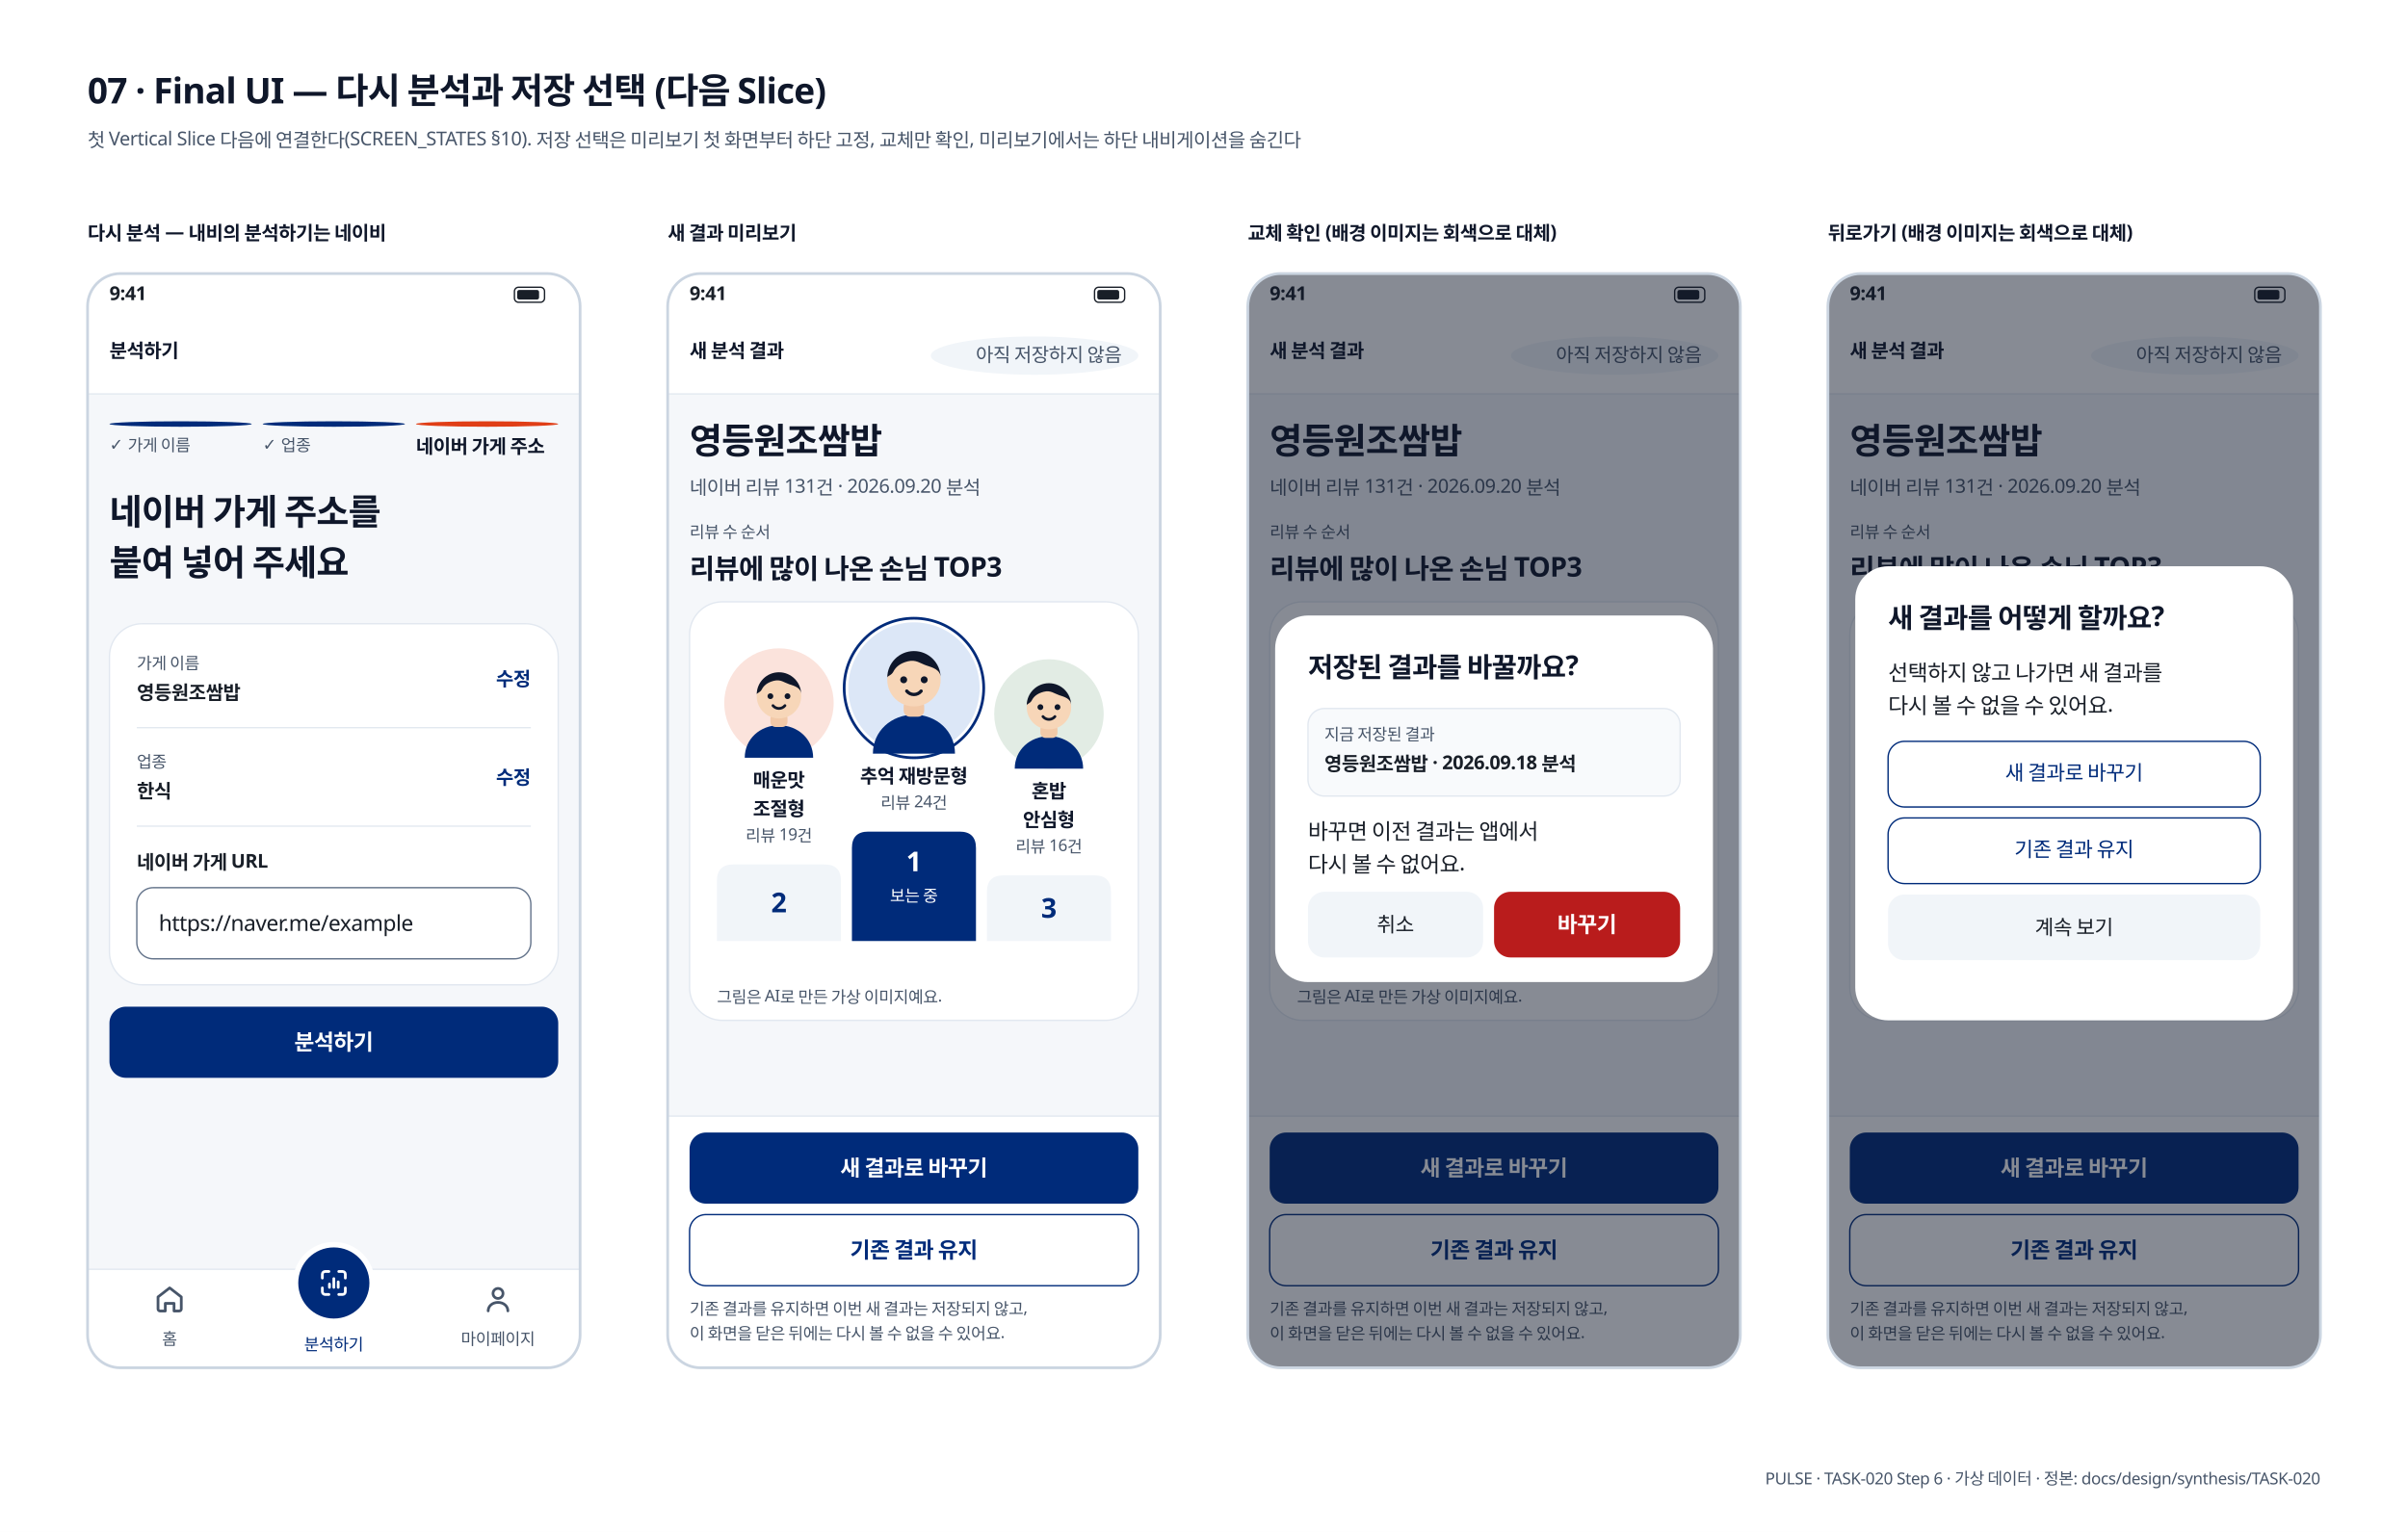
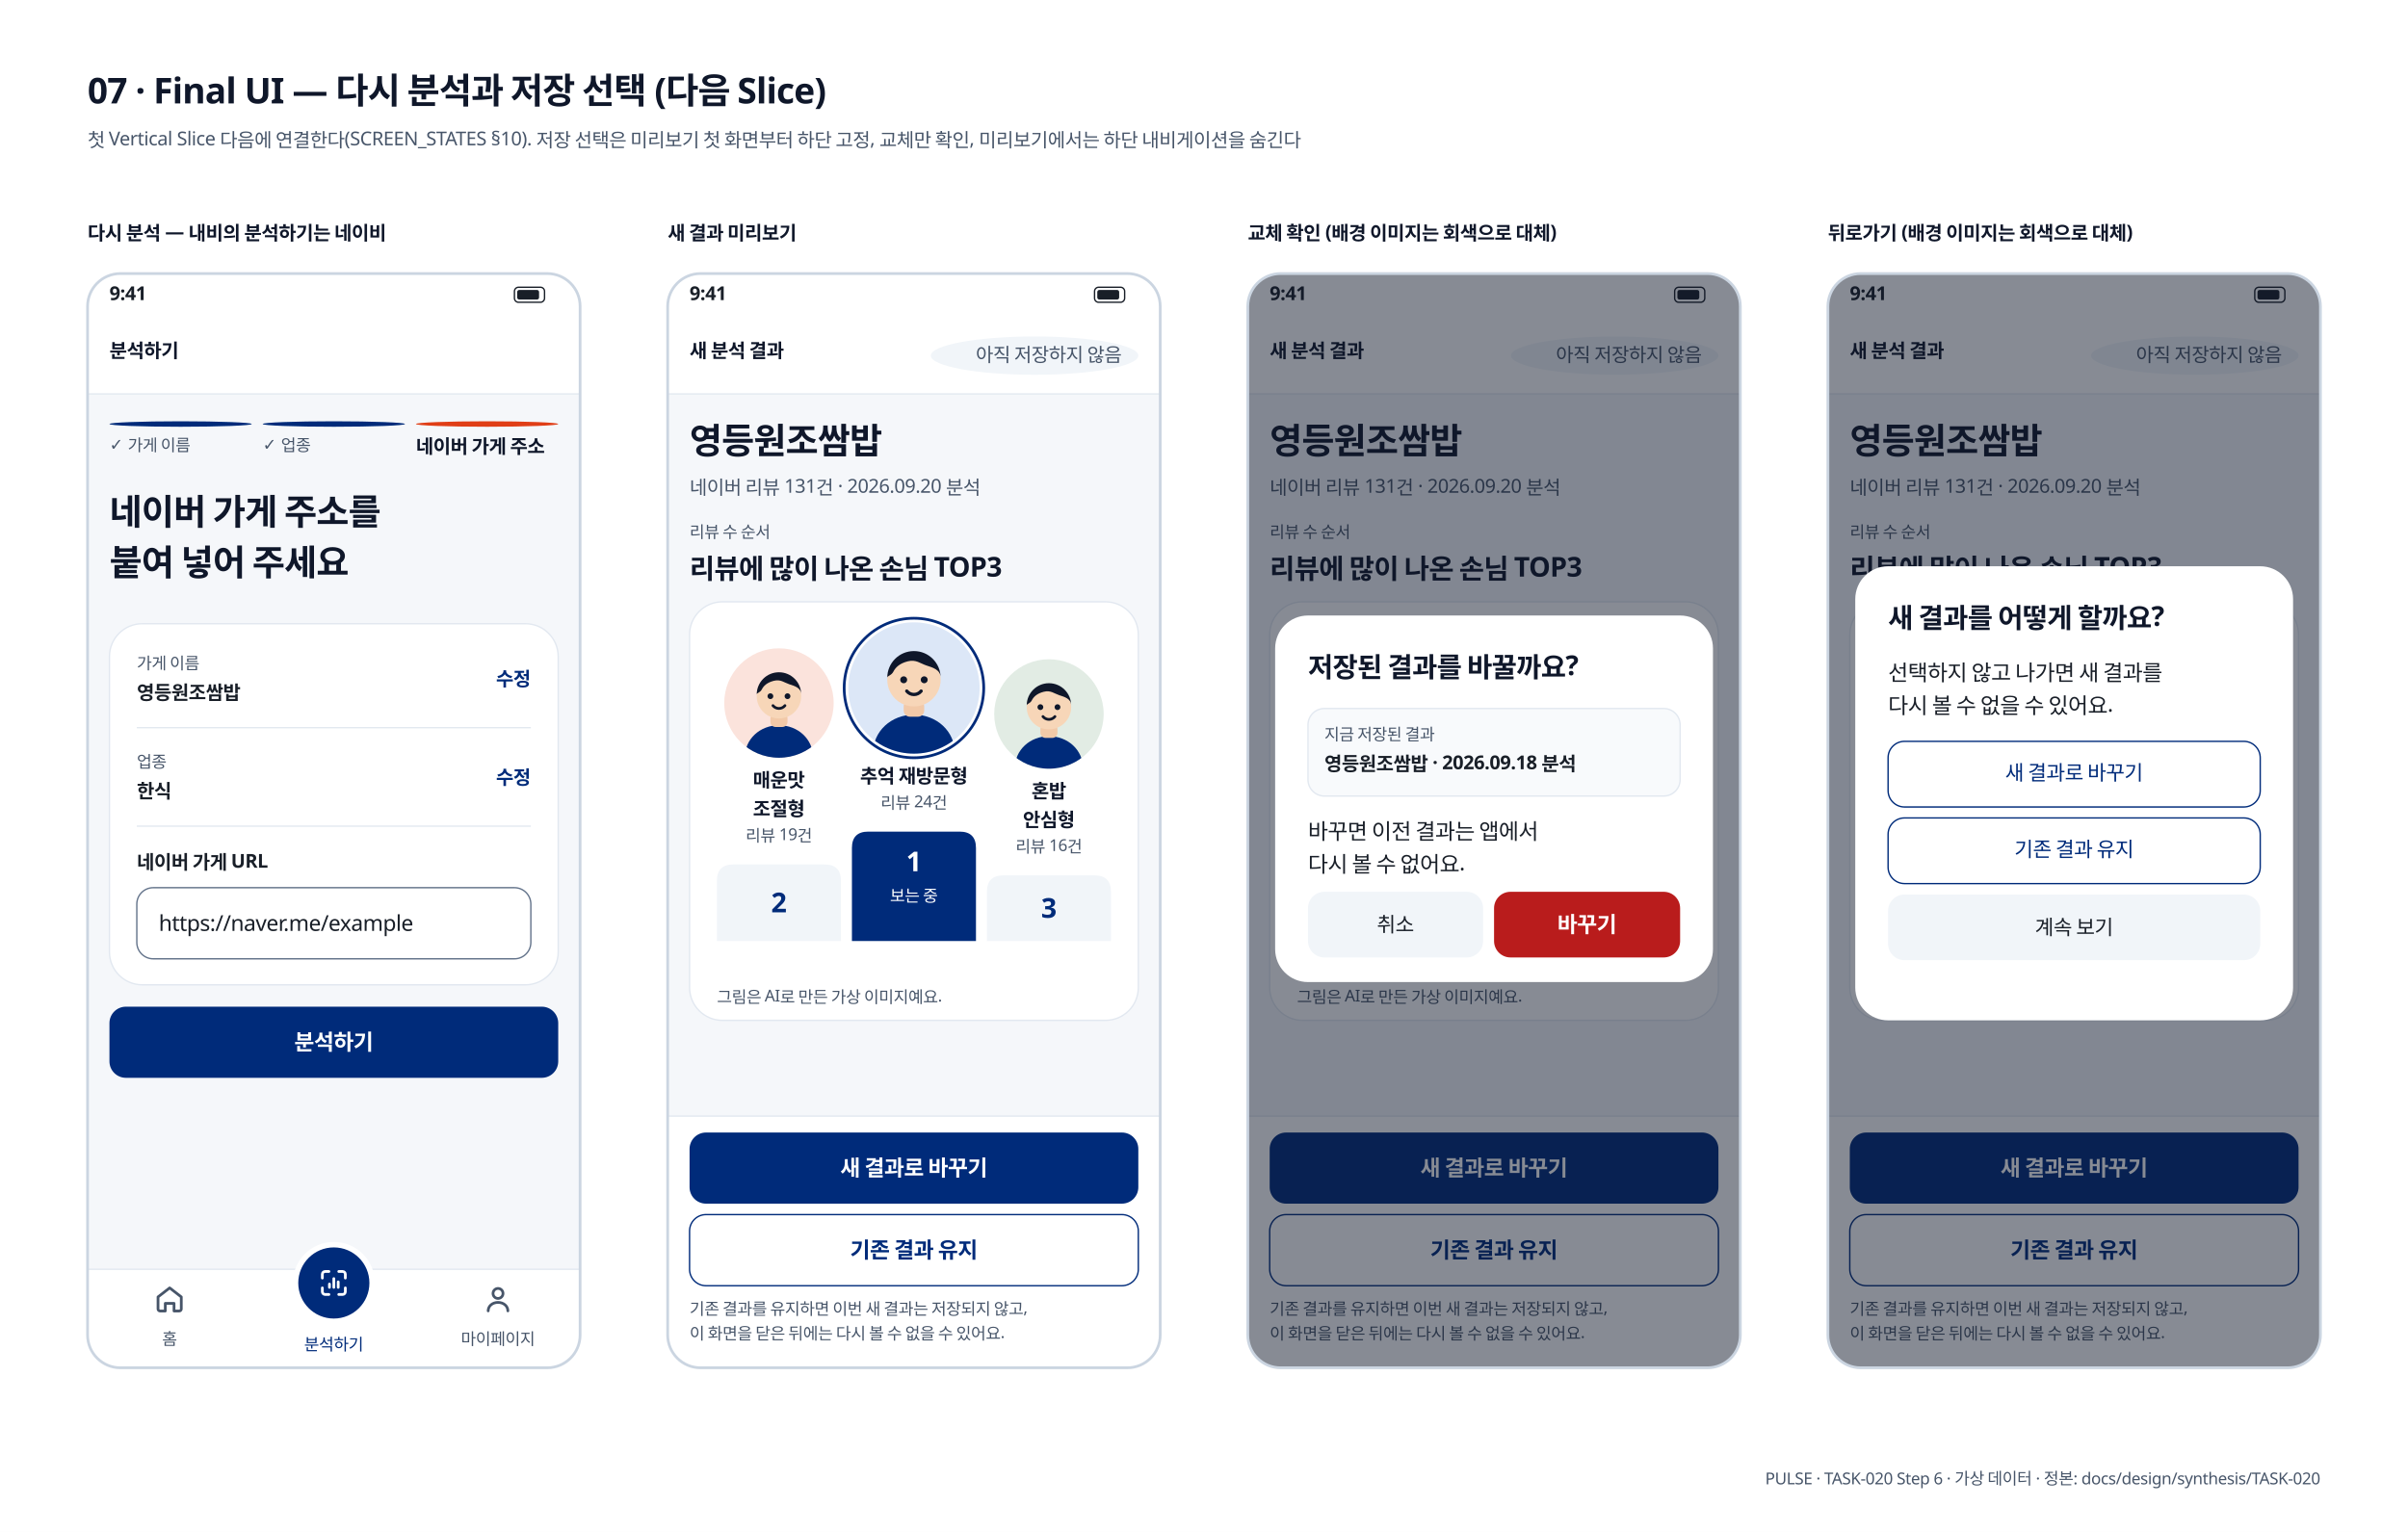
<svg xmlns="http://www.w3.org/2000/svg" width="1760" height="1120" viewBox="0 0 1760 1120">
  <rect x="0" y="0" width="1760" height="1120" rx="0" fill="#FFFFFF" />
  <text x="64" y="75.6" font-family="Pretendard" font-size="26" font-weight="600" letter-spacing="-0.52" fill="#0F172A" text-anchor="start">07 · Final UI — 다시 분석과 저장 선택 (다음 Slice)</text>
  <text x="64" y="107.4" font-family="Pretendard" font-size="14" font-weight="400" letter-spacing="-0.28" fill="#475569" text-anchor="start">첫 Vertical Slice 다음에 연결한다(SCREEN_STATES §10). 저장 선택은 미리보기 첫 화면부터 하단 고정, 교체만 확인, 미리보기에서는 하단 내비게이션을 숨긴다</text>
  <g transform="translate(64 200)">
    <g id="Screen/Reanalysis-Input">
      <text x="0" y="-24.6" font-family="Pretendard" font-size="14" font-weight="700" letter-spacing="-0.28" fill="#0F172A" text-anchor="start">다시 분석 — 내비의 분석하기는 네이비</text>
      <clipPath id="clip-Reanalysis-Input">
        <rect x="0" y="0" width="360" height="800" rx="24" fill="none" />
      </clipPath>
      <g clip-path="url(#clip-Reanalysis-Input)">
        <rect x="0" y="0" width="360" height="800" rx="0" fill="#F5F7FA" />
        <rect x="0" y="0" width="360" height="32" rx="0" fill="#F5F7FA" />
        <g id="Header">
          <rect x="0" y="0" width="360" height="88" rx="0" fill="#FFFFFF" />
          <line x1="0" y1="88" x2="360" y2="88" stroke="#E2E8F0" stroke-width="1" />
          <text x="16" y="61.4" font-family="Pretendard" font-size="14" font-weight="600" letter-spacing="-0.28" fill="#0F172A" text-anchor="start">분석하기</text>
        </g>
        <g id="StepIndicator">
          <rect x="16" y="108" width="104" height="4" rx="9999" fill="#002B7A" />
          <text x="16" y="129.2" font-family="Pretendard" font-size="12" font-weight="400" letter-spacing="-0.24" fill="#475569" text-anchor="start">✓ 가게 이름</text>
          <rect x="128" y="108" width="104" height="4" rx="9999" fill="#002B7A" />
          <text x="128" y="129.2" font-family="Pretendard" font-size="12" font-weight="400" letter-spacing="-0.24" fill="#475569" text-anchor="start">✓ 업종</text>
          <rect x="240" y="108" width="104" height="4" rx="9999" fill="#E03E16" />
          <text x="240" y="131.4" font-family="Pretendard" font-size="14" font-weight="600" letter-spacing="-0.28" fill="#0F172A" text-anchor="start">네이버 가게 주소</text>
        </g>
        <g id="PageTitle">
          <text x="16" y="183.6" font-family="Pretendard" font-size="26" font-weight="600" letter-spacing="-0.52" fill="#0F172A" text-anchor="start">네이버 가게 주소를</text>
          <text x="16" y="220.6" font-family="Pretendard" font-size="26" font-weight="600" letter-spacing="-0.52" fill="#0F172A" text-anchor="start">붙여 넣어 주세요</text>
        </g>
        <rect x="16" y="256" width="328" height="264" rx="24" fill="#FFFFFF" stroke="#E2E8F0" stroke-width="1" />
        <g id="InputDoneRow/가게 이름">
          <text x="36" y="289.2" font-family="Pretendard" font-size="12" font-weight="400" letter-spacing="-0.24" fill="#475569" text-anchor="start">가게 이름</text>
          <text x="36" y="311.4" font-family="Pretendard" font-size="14" font-weight="700" letter-spacing="-0.28" fill="#191F28" text-anchor="start">영등원조쌈밥</text>
          <text x="324" y="301.4" font-family="Pretendard" font-size="14" font-weight="600" letter-spacing="-0.28" fill="#002B7A" text-anchor="end">수정</text>
          <line x1="36" y1="332" x2="324" y2="332" stroke="#E2E8F0" stroke-width="1" />
        </g>
        <g id="InputDoneRow/업종">
          <text x="36" y="361.2" font-family="Pretendard" font-size="12" font-weight="400" letter-spacing="-0.24" fill="#475569" text-anchor="start">업종</text>
          <text x="36" y="383.4" font-family="Pretendard" font-size="14" font-weight="700" letter-spacing="-0.28" fill="#191F28" text-anchor="start">한식</text>
          <text x="324" y="373.4" font-family="Pretendard" font-size="14" font-weight="600" letter-spacing="-0.28" fill="#002B7A" text-anchor="end">수정</text>
          <line x1="36" y1="404" x2="324" y2="404" stroke="#E2E8F0" stroke-width="1" />
        </g>
        <g id="TextField/default/네이버 가게 URL">
          <text x="36" y="435.4" font-family="Pretendard" font-size="14" font-weight="600" letter-spacing="-0.28" fill="#191F28" text-anchor="start">네이버 가게 URL</text>
          <rect x="36" y="449" width="288" height="52" rx="12" fill="#FFFFFF" stroke="#64748B" stroke-width="1" />
          <text x="52" y="480.6" font-family="Pretendard" font-size="16" font-weight="400" letter-spacing="-0.32" fill="#191F28" text-anchor="start">https://naver.me/example</text>
        </g>
        <g id="Button/Primary/분석하기">
          <rect x="16" y="536" width="328" height="52" rx="12" fill="#002B7A" />
          <text x="180" y="567.6" font-family="Pretendard" font-size="16" font-weight="600" letter-spacing="-0.32" fill="#FFFFFF" text-anchor="middle">분석하기</text>
        </g>
        <g id="BottomNavigation/analysis">
          <rect x="0" y="728" width="360" height="72" rx="0" fill="#FFFFFF" />
          <line x1="0" y1="728" x2="360" y2="728" stroke="#E2E8F0" stroke-width="1" />
          <text x="60" y="783.2" font-family="Pretendard" font-size="12" font-weight="400" letter-spacing="-0.24" fill="#475569" text-anchor="middle">홈</text>
          <g transform="translate(48 738)">
            <path d="M3.5 10.2 12 3.6l8.5 6.6V19a1.5 1.5 0 0 1-1.5 1.5h-3.8v-5.6H8.8v5.6H5A1.5 1.5 0 0 1 3.5 19v-8.8Z" fill="none" stroke="#475569" stroke-width="2" stroke-linecap="round" stroke-linejoin="round" />
          </g>
          <circle cx="180" cy="738" r="28" fill="#002B7A" stroke="#FFFFFF" stroke-width="4" />
          <g transform="translate(168 726)">
            <path d="M3.6 8.4V5.6a2 2 0 0 1 2-2h2.8M15.6 3.6h2.8a2 2 0 0 1 2 2v2.8M20.4 15.6v2.8a2 2 0 0 1-2 2h-2.8M8.4 20.4H5.6a2 2 0 0 1-2-2v-2.8" fill="none" stroke="#FFFFFF" stroke-width="2" stroke-linecap="round" stroke-linejoin="round" />
            <path d="M8.8 15.2v-2.4M12 15.2V8.8M15.2 15.2v-4" fill="none" stroke="#FFFFFF" stroke-width="2" stroke-linecap="round" stroke-linejoin="round" />
          </g>
          <text x="180" y="787.2" font-family="Pretendard" font-size="12" font-weight="400" letter-spacing="-0.24" fill="#002B7A" text-anchor="middle">분석하기</text>
          <g transform="translate(288 738)">
            <path d="M12 11.3a3.65 3.65 0 1 0 0-7.3 3.65 3.65 0 0 0 0 7.3Z" fill="none" stroke="#475569" stroke-width="2" stroke-linecap="round" stroke-linejoin="round" />
            <path d="M4.8 20.4c0-3.6 3.2-6.2 7.2-6.2s7.2 2.6 7.2 6.2" fill="none" stroke="#475569" stroke-width="2" stroke-linecap="round" stroke-linejoin="round" />
          </g>
          <text x="300" y="783.2" font-family="Pretendard" font-size="12" font-weight="400" letter-spacing="-0.24" fill="#475569" text-anchor="middle">마이페이지</text>
        </g>
        <text x="16" y="19.4" font-family="Pretendard" font-size="14" font-weight="600" letter-spacing="-0.28" fill="#191F28" text-anchor="start">9:41</text>
        <rect x="312" y="10" width="22" height="11" rx="3" fill="none" stroke="#191F28" stroke-width="1" />
        <rect x="314" y="12" width="16" height="7" rx="1.5" fill="#191F28" />
      </g>
      <rect x="0" y="0" width="360" height="800" rx="24" fill="none" stroke="#CBD5E1" stroke-width="2" />
    </g>
  </g>
  <g transform="translate(488 200)">
    <g id="Screen/Preview">
      <text x="0" y="-24.6" font-family="Pretendard" font-size="14" font-weight="700" letter-spacing="-0.28" fill="#0F172A" text-anchor="start">새 결과 미리보기</text>
      <clipPath id="clip-Preview">
        <rect x="0" y="0" width="360" height="800" rx="24" fill="none" />
      </clipPath>
      <g clip-path="url(#clip-Preview)">
        <rect x="0" y="0" width="360" height="800" rx="0" fill="#F5F7FA" />
        <rect x="0" y="0" width="360" height="32" rx="0" fill="#F5F7FA" />
        <g id="Header 2">
          <rect x="0" y="0" width="360" height="88" rx="0" fill="#FFFFFF" />
          <line x1="0" y1="88" x2="360" y2="88" stroke="#E2E8F0" stroke-width="1" />
          <text x="16" y="61.4" font-family="Pretendard" font-size="14" font-weight="600" letter-spacing="-0.28" fill="#0F172A" text-anchor="start">새 분석 결과</text>
          <rect x="192.32" y="46" width="151.68" height="28" rx="9999" fill="#F1F5F9" />
          <text x="332" y="64.4" font-family="Pretendard" font-size="14" font-weight="400" letter-spacing="-0.28" fill="#475569" text-anchor="end">아직 저장하지 않음</text>
        </g>
        <text x="16" y="131.6" font-family="Pretendard" font-size="26" font-weight="600" letter-spacing="-0.52" fill="#0F172A" text-anchor="start">영등원조쌈밥</text>
        <text x="16" y="161.4" font-family="Pretendard" font-size="14" font-weight="400" letter-spacing="-0.28" fill="#475569" text-anchor="start">네이버 리뷰 131건 · 2026.09.20 분석</text>
        <g id="Podium">
          <text x="16" y="193.2" font-family="Pretendard" font-size="12" font-weight="400" letter-spacing="-0.24" fill="#475569" text-anchor="start">리뷰 수 순서</text>
          <text x="16" y="223.0" font-family="Pretendard" font-size="20" font-weight="600" letter-spacing="-0.4" fill="#0F172A" text-anchor="start">리뷰에 많이 나온 손님 TOP3</text>
          <rect x="16" y="240" width="328" height="306" rx="24" fill="#FFFFFF" stroke="#E2E8F0" stroke-width="1" />
          <g id="PodiumSlot/Runner">
            <g transform="translate(41.33333 274) scale(1.25)">
-               <circle cx="32" cy="32" r="32" fill="#FBE3DC" />
-               <path d="M12 64c0-11 9-19 20-19s20 8 20 19H12Z" fill="#002B7A" />
-               <rect x="27" y="38" width="10" height="8" rx="3" fill="#F2C9A8" />
-               <circle cx="32" cy="28" r="13" fill="#F7D6B8" />
-               <path d="M19 27a13 13 0 0 1 26 0c0-4-4-5-7-6-3-1-5-3-9-2s-6 3-7 5-3 2-3 3Z" fill="#0F172A" />
-               <circle cx="27" cy="28" r="1.7" fill="#0F172A" />
-               <circle cx="37" cy="28" r="1.7" fill="#0F172A" />
-               <path d="M28.5 33.5a4.5 4.5 0 0 0 7 0" fill="none" stroke="#0F172A" stroke-width="1.6" stroke-linecap="round" />
+               <clipPath id="guest-clip-9">
+                 <circle cx="32" cy="32" r="32" />
+               </clipPath>
+               <g clip-path="url(#guest-clip-9)">
+                 <circle cx="32" cy="32" r="32" fill="#FBE3DC" />
+                 <path d="M12 64c0-11 9-19 20-19s20 8 20 19H12Z" fill="#002B7A" />
+                 <rect x="27" y="38" width="10" height="8" rx="3" fill="#F2C9A8" />
+                 <circle cx="32" cy="28" r="13" fill="#F7D6B8" />
+                 <path d="M19 27a13 13 0 0 1 26 0c0-4-4-5-7-6-3-1-5-3-9-2s-6 3-7 5-3 2-3 3Z" fill="#0F172A" />
+                 <circle cx="27" cy="28" r="1.7" fill="#0F172A" />
+                 <circle cx="37" cy="28" r="1.7" fill="#0F172A" />
+                 <path d="M28.5 33.5a4.5 4.5 0 0 0 7 0" fill="none" stroke="#0F172A" stroke-width="1.6" stroke-linecap="round" />
+               </g>
            </g>
            <text x="81.333" y="375.4" font-family="Pretendard" font-size="14" font-weight="600" letter-spacing="-0.28" fill="#0F172A" text-anchor="middle">매운맛</text>
            <text x="81.333" y="396.4" font-family="Pretendard" font-size="14" font-weight="600" letter-spacing="-0.28" fill="#0F172A" text-anchor="middle">조절형</text>
            <text x="81.333" y="415.2" font-family="Pretendard" font-size="12" font-weight="400" letter-spacing="-0.24" fill="#475569" text-anchor="middle">리뷰 19건</text>
            <path d="M 36 488 L 36 444 Q 36 432 48 432 L 114.667 432 Q 126.667 432 126.667 444 L 126.667 488 Z" fill="#F1F5F9" />
            <text x="81.333" y="467.0" font-family="Pretendard" font-size="20" font-weight="600" letter-spacing="-0.4" fill="#002B7A" text-anchor="middle">2</text>
          </g>
          <g id="PodiumSlot/First">
            <g transform="translate(132 255) scale(1.5)">
-               <circle cx="32" cy="32" r="32" fill="#DCE7F7" />
-               <path d="M12 64c0-11 9-19 20-19s20 8 20 19H12Z" fill="#002B7A" />
-               <rect x="27" y="38" width="10" height="8" rx="3" fill="#F2C9A8" />
-               <circle cx="32" cy="28" r="13" fill="#F7D6B8" />
-               <path d="M19 27a13 13 0 0 1 26 0c0-4-4-5-7-6-3-1-5-3-9-2s-6 3-7 5-3 2-3 3Z" fill="#0F172A" />
-               <circle cx="27" cy="28" r="1.7" fill="#0F172A" />
-               <circle cx="37" cy="28" r="1.7" fill="#0F172A" />
-               <path d="M28.5 33.5a4.5 4.5 0 0 0 7 0" fill="none" stroke="#0F172A" stroke-width="1.6" stroke-linecap="round" />
+               <clipPath id="guest-clip-10">
+                 <circle cx="32" cy="32" r="32" />
+               </clipPath>
+               <g clip-path="url(#guest-clip-10)">
+                 <circle cx="32" cy="32" r="32" fill="#DCE7F7" />
+                 <path d="M12 64c0-11 9-19 20-19s20 8 20 19H12Z" fill="#002B7A" />
+                 <rect x="27" y="38" width="10" height="8" rx="3" fill="#F2C9A8" />
+                 <circle cx="32" cy="28" r="13" fill="#F7D6B8" />
+                 <path d="M19 27a13 13 0 0 1 26 0c0-4-4-5-7-6-3-1-5-3-9-2s-6 3-7 5-3 2-3 3Z" fill="#0F172A" />
+                 <circle cx="27" cy="28" r="1.7" fill="#0F172A" />
+                 <circle cx="37" cy="28" r="1.7" fill="#0F172A" />
+                 <path d="M28.5 33.5a4.5 4.5 0 0 0 7 0" fill="none" stroke="#0F172A" stroke-width="1.6" stroke-linecap="round" />
+               </g>
            </g>
            <circle cx="180" cy="303" r="51" fill="none" stroke="#002B7A" stroke-width="2" />
            <text x="180" y="372.4" font-family="Pretendard" font-size="14" font-weight="600" letter-spacing="-0.28" fill="#0F172A" text-anchor="middle">추억 재방문형</text>
            <text x="180" y="391.2" font-family="Pretendard" font-size="12" font-weight="400" letter-spacing="-0.24" fill="#475569" text-anchor="middle">리뷰 24건</text>
            <path d="M 134.667 488 L 134.667 420 Q 134.667 408 146.667 408 L 213.333 408 Q 225.333 408 225.333 420 L 225.333 488 Z" fill="#002B7A" />
            <text x="180" y="437.0" font-family="Pretendard" font-size="20" font-weight="600" letter-spacing="-0.4" fill="#FFFFFF" text-anchor="middle">1</text>
            <text x="180" y="459.2" font-family="Pretendard" font-size="12" font-weight="400" letter-spacing="-0.24" fill="#FFFFFF" text-anchor="middle">보는 중</text>
          </g>
          <g id="PodiumSlot/Runner 2">
            <g transform="translate(238.6667 282) scale(1.25)">
-               <circle cx="32" cy="32" r="32" fill="#E2ECE4" />
-               <path d="M12 64c0-11 9-19 20-19s20 8 20 19H12Z" fill="#002B7A" />
-               <rect x="27" y="38" width="10" height="8" rx="3" fill="#F2C9A8" />
-               <circle cx="32" cy="28" r="13" fill="#F7D6B8" />
-               <path d="M19 27a13 13 0 0 1 26 0c0-4-4-5-7-6-3-1-5-3-9-2s-6 3-7 5-3 2-3 3Z" fill="#0F172A" />
-               <circle cx="27" cy="28" r="1.7" fill="#0F172A" />
-               <circle cx="37" cy="28" r="1.7" fill="#0F172A" />
-               <path d="M28.5 33.5a4.5 4.5 0 0 0 7 0" fill="none" stroke="#0F172A" stroke-width="1.6" stroke-linecap="round" />
+               <clipPath id="guest-clip-11">
+                 <circle cx="32" cy="32" r="32" />
+               </clipPath>
+               <g clip-path="url(#guest-clip-11)">
+                 <circle cx="32" cy="32" r="32" fill="#E2ECE4" />
+                 <path d="M12 64c0-11 9-19 20-19s20 8 20 19H12Z" fill="#002B7A" />
+                 <rect x="27" y="38" width="10" height="8" rx="3" fill="#F2C9A8" />
+                 <circle cx="32" cy="28" r="13" fill="#F7D6B8" />
+                 <path d="M19 27a13 13 0 0 1 26 0c0-4-4-5-7-6-3-1-5-3-9-2s-6 3-7 5-3 2-3 3Z" fill="#0F172A" />
+                 <circle cx="27" cy="28" r="1.7" fill="#0F172A" />
+                 <circle cx="37" cy="28" r="1.7" fill="#0F172A" />
+                 <path d="M28.5 33.5a4.5 4.5 0 0 0 7 0" fill="none" stroke="#0F172A" stroke-width="1.6" stroke-linecap="round" />
+               </g>
            </g>
            <text x="278.667" y="383.4" font-family="Pretendard" font-size="14" font-weight="600" letter-spacing="-0.28" fill="#0F172A" text-anchor="middle">혼밥</text>
            <text x="278.667" y="404.4" font-family="Pretendard" font-size="14" font-weight="600" letter-spacing="-0.28" fill="#0F172A" text-anchor="middle">안심형</text>
            <text x="278.667" y="423.2" font-family="Pretendard" font-size="12" font-weight="400" letter-spacing="-0.24" fill="#475569" text-anchor="middle">리뷰 16건</text>
            <path d="M 233.333 488 L 233.333 452 Q 233.333 440 245.333 440 L 312 440 Q 324 440 324 452 L 324 488 Z" fill="#F1F5F9" />
            <text x="278.667" y="471.0" font-family="Pretendard" font-size="20" font-weight="600" letter-spacing="-0.4" fill="#002B7A" text-anchor="middle">3</text>
          </g>
          <text x="36" y="533.2" font-family="Pretendard" font-size="12" font-weight="400" letter-spacing="-0.24" fill="#475569" text-anchor="start">그림은 AI로 만든 가상 이미지예요.</text>
        </g>
        <g id="SaveChoiceBar">
          <rect x="0" y="616" width="360" height="184" rx="0" fill="#FFFFFF" />
          <line x1="0" y1="616" x2="360" y2="616" stroke="#E2E8F0" stroke-width="1" />
          <g id="Button/Primary/새 결과로 바꾸기">
            <rect x="16" y="628" width="328" height="52" rx="12" fill="#002B7A" />
            <text x="180" y="659.6" font-family="Pretendard" font-size="16" font-weight="600" letter-spacing="-0.32" fill="#FFFFFF" text-anchor="middle">새 결과로 바꾸기</text>
          </g>
          <g id="Button/Outline/기존 결과 유지">
            <rect x="16" y="688" width="328" height="52" rx="12" fill="#FFFFFF" stroke="#002B7A" stroke-width="1" />
            <text x="180" y="719.6" font-family="Pretendard" font-size="16" font-weight="600" letter-spacing="-0.32" fill="#002B7A" text-anchor="middle">기존 결과 유지</text>
          </g>
          <text x="16" y="761.2" font-family="Pretendard" font-size="12" font-weight="400" letter-spacing="-0.24" fill="#475569" text-anchor="start">기존 결과를 유지하면 이번 새 결과는 저장되지 않고,</text>
          <text x="16" y="779.2" font-family="Pretendard" font-size="12" font-weight="400" letter-spacing="-0.24" fill="#475569" text-anchor="start">이 화면을 닫은 뒤에는 다시 볼 수 없을 수 있어요.</text>
        </g>
        <text x="16" y="19.4" font-family="Pretendard" font-size="14" font-weight="600" letter-spacing="-0.28" fill="#191F28" text-anchor="start">9:41</text>
        <rect x="312" y="10" width="22" height="11" rx="3" fill="none" stroke="#191F28" stroke-width="1" />
        <rect x="314" y="12" width="16" height="7" rx="1.5" fill="#191F28" />
      </g>
      <rect x="0" y="0" width="360" height="800" rx="24" fill="none" stroke="#CBD5E1" stroke-width="2" />
    </g>
  </g>
  <g transform="translate(912 200)">
    <g id="Screen/Replace-Confirm">
      <text x="0" y="-24.6" font-family="Pretendard" font-size="14" font-weight="700" letter-spacing="-0.28" fill="#0F172A" text-anchor="start">교체 확인 (배경 이미지는 회색으로 대체)</text>
      <clipPath id="clip-Replace-Confirm">
        <rect x="0" y="0" width="360" height="800" rx="24" fill="none" />
      </clipPath>
      <g clip-path="url(#clip-Replace-Confirm)">
        <rect x="0" y="0" width="360" height="800" rx="0" fill="#F5F7FA" />
        <rect x="0" y="0" width="360" height="32" rx="0" fill="#F5F7FA" />
        <g id="Header 3">
          <rect x="0" y="0" width="360" height="88" rx="0" fill="#FFFFFF" />
          <line x1="0" y1="88" x2="360" y2="88" stroke="#E2E8F0" stroke-width="1" />
          <text x="16" y="61.4" font-family="Pretendard" font-size="14" font-weight="600" letter-spacing="-0.28" fill="#0F172A" text-anchor="start">새 분석 결과</text>
          <rect x="192.32" y="46" width="151.68" height="28" rx="9999" fill="#F1F5F9" />
          <text x="332" y="64.4" font-family="Pretendard" font-size="14" font-weight="400" letter-spacing="-0.28" fill="#475569" text-anchor="end">아직 저장하지 않음</text>
        </g>
        <text x="16" y="131.6" font-family="Pretendard" font-size="26" font-weight="600" letter-spacing="-0.52" fill="#0F172A" text-anchor="start">영등원조쌈밥</text>
        <text x="16" y="161.4" font-family="Pretendard" font-size="14" font-weight="400" letter-spacing="-0.28" fill="#475569" text-anchor="start">네이버 리뷰 131건 · 2026.09.20 분석</text>
        <g id="Podium 2">
          <text x="16" y="193.2" font-family="Pretendard" font-size="12" font-weight="400" letter-spacing="-0.24" fill="#475569" text-anchor="start">리뷰 수 순서</text>
          <text x="16" y="223.0" font-family="Pretendard" font-size="20" font-weight="600" letter-spacing="-0.4" fill="#0F172A" text-anchor="start">리뷰에 많이 나온 손님 TOP3</text>
          <rect x="16" y="240" width="328" height="306" rx="24" fill="#FFFFFF" stroke="#E2E8F0" stroke-width="1" />
          <g id="PodiumSlot/Runner 3">
            <g transform="translate(41.33333 274) scale(1.25)">
-               <circle cx="32" cy="32" r="32" fill="#FBE3DC" />
-               <path d="M12 64c0-11 9-19 20-19s20 8 20 19H12Z" fill="#002B7A" />
-               <rect x="27" y="38" width="10" height="8" rx="3" fill="#F2C9A8" />
-               <circle cx="32" cy="28" r="13" fill="#F7D6B8" />
-               <path d="M19 27a13 13 0 0 1 26 0c0-4-4-5-7-6-3-1-5-3-9-2s-6 3-7 5-3 2-3 3Z" fill="#0F172A" />
-               <circle cx="27" cy="28" r="1.7" fill="#0F172A" />
-               <circle cx="37" cy="28" r="1.7" fill="#0F172A" />
-               <path d="M28.5 33.5a4.5 4.5 0 0 0 7 0" fill="none" stroke="#0F172A" stroke-width="1.6" stroke-linecap="round" />
+               <clipPath id="guest-clip-12">
+                 <circle cx="32" cy="32" r="32" />
+               </clipPath>
+               <g clip-path="url(#guest-clip-12)">
+                 <circle cx="32" cy="32" r="32" fill="#FBE3DC" />
+                 <path d="M12 64c0-11 9-19 20-19s20 8 20 19H12Z" fill="#002B7A" />
+                 <rect x="27" y="38" width="10" height="8" rx="3" fill="#F2C9A8" />
+                 <circle cx="32" cy="28" r="13" fill="#F7D6B8" />
+                 <path d="M19 27a13 13 0 0 1 26 0c0-4-4-5-7-6-3-1-5-3-9-2s-6 3-7 5-3 2-3 3Z" fill="#0F172A" />
+                 <circle cx="27" cy="28" r="1.7" fill="#0F172A" />
+                 <circle cx="37" cy="28" r="1.7" fill="#0F172A" />
+                 <path d="M28.5 33.5a4.5 4.5 0 0 0 7 0" fill="none" stroke="#0F172A" stroke-width="1.6" stroke-linecap="round" />
+               </g>
            </g>
            <text x="81.333" y="375.4" font-family="Pretendard" font-size="14" font-weight="600" letter-spacing="-0.28" fill="#0F172A" text-anchor="middle">매운맛</text>
            <text x="81.333" y="396.4" font-family="Pretendard" font-size="14" font-weight="600" letter-spacing="-0.28" fill="#0F172A" text-anchor="middle">조절형</text>
            <text x="81.333" y="415.2" font-family="Pretendard" font-size="12" font-weight="400" letter-spacing="-0.24" fill="#475569" text-anchor="middle">리뷰 19건</text>
            <path d="M 36 488 L 36 444 Q 36 432 48 432 L 114.667 432 Q 126.667 432 126.667 444 L 126.667 488 Z" fill="#F1F5F9" />
            <text x="81.333" y="467.0" font-family="Pretendard" font-size="20" font-weight="600" letter-spacing="-0.4" fill="#002B7A" text-anchor="middle">2</text>
          </g>
          <g id="PodiumSlot/First 2">
            <g transform="translate(132 255) scale(1.5)">
-               <circle cx="32" cy="32" r="32" fill="#DCE7F7" />
-               <path d="M12 64c0-11 9-19 20-19s20 8 20 19H12Z" fill="#002B7A" />
-               <rect x="27" y="38" width="10" height="8" rx="3" fill="#F2C9A8" />
-               <circle cx="32" cy="28" r="13" fill="#F7D6B8" />
-               <path d="M19 27a13 13 0 0 1 26 0c0-4-4-5-7-6-3-1-5-3-9-2s-6 3-7 5-3 2-3 3Z" fill="#0F172A" />
-               <circle cx="27" cy="28" r="1.7" fill="#0F172A" />
-               <circle cx="37" cy="28" r="1.7" fill="#0F172A" />
-               <path d="M28.5 33.5a4.5 4.5 0 0 0 7 0" fill="none" stroke="#0F172A" stroke-width="1.6" stroke-linecap="round" />
+               <clipPath id="guest-clip-13">
+                 <circle cx="32" cy="32" r="32" />
+               </clipPath>
+               <g clip-path="url(#guest-clip-13)">
+                 <circle cx="32" cy="32" r="32" fill="#DCE7F7" />
+                 <path d="M12 64c0-11 9-19 20-19s20 8 20 19H12Z" fill="#002B7A" />
+                 <rect x="27" y="38" width="10" height="8" rx="3" fill="#F2C9A8" />
+                 <circle cx="32" cy="28" r="13" fill="#F7D6B8" />
+                 <path d="M19 27a13 13 0 0 1 26 0c0-4-4-5-7-6-3-1-5-3-9-2s-6 3-7 5-3 2-3 3Z" fill="#0F172A" />
+                 <circle cx="27" cy="28" r="1.7" fill="#0F172A" />
+                 <circle cx="37" cy="28" r="1.7" fill="#0F172A" />
+                 <path d="M28.5 33.5a4.5 4.5 0 0 0 7 0" fill="none" stroke="#0F172A" stroke-width="1.6" stroke-linecap="round" />
+               </g>
            </g>
            <circle cx="180" cy="303" r="51" fill="none" stroke="#002B7A" stroke-width="2" />
            <text x="180" y="372.4" font-family="Pretendard" font-size="14" font-weight="600" letter-spacing="-0.28" fill="#0F172A" text-anchor="middle">추억 재방문형</text>
            <text x="180" y="391.2" font-family="Pretendard" font-size="12" font-weight="400" letter-spacing="-0.24" fill="#475569" text-anchor="middle">리뷰 24건</text>
            <path d="M 134.667 488 L 134.667 420 Q 134.667 408 146.667 408 L 213.333 408 Q 225.333 408 225.333 420 L 225.333 488 Z" fill="#002B7A" />
            <text x="180" y="437.0" font-family="Pretendard" font-size="20" font-weight="600" letter-spacing="-0.4" fill="#FFFFFF" text-anchor="middle">1</text>
            <text x="180" y="459.2" font-family="Pretendard" font-size="12" font-weight="400" letter-spacing="-0.24" fill="#FFFFFF" text-anchor="middle">보는 중</text>
          </g>
          <g id="PodiumSlot/Runner 4">
            <g transform="translate(238.6667 282) scale(1.25)">
-               <circle cx="32" cy="32" r="32" fill="#E2ECE4" />
-               <path d="M12 64c0-11 9-19 20-19s20 8 20 19H12Z" fill="#002B7A" />
-               <rect x="27" y="38" width="10" height="8" rx="3" fill="#F2C9A8" />
-               <circle cx="32" cy="28" r="13" fill="#F7D6B8" />
-               <path d="M19 27a13 13 0 0 1 26 0c0-4-4-5-7-6-3-1-5-3-9-2s-6 3-7 5-3 2-3 3Z" fill="#0F172A" />
-               <circle cx="27" cy="28" r="1.7" fill="#0F172A" />
-               <circle cx="37" cy="28" r="1.7" fill="#0F172A" />
-               <path d="M28.5 33.5a4.5 4.5 0 0 0 7 0" fill="none" stroke="#0F172A" stroke-width="1.6" stroke-linecap="round" />
+               <clipPath id="guest-clip-14">
+                 <circle cx="32" cy="32" r="32" />
+               </clipPath>
+               <g clip-path="url(#guest-clip-14)">
+                 <circle cx="32" cy="32" r="32" fill="#E2ECE4" />
+                 <path d="M12 64c0-11 9-19 20-19s20 8 20 19H12Z" fill="#002B7A" />
+                 <rect x="27" y="38" width="10" height="8" rx="3" fill="#F2C9A8" />
+                 <circle cx="32" cy="28" r="13" fill="#F7D6B8" />
+                 <path d="M19 27a13 13 0 0 1 26 0c0-4-4-5-7-6-3-1-5-3-9-2s-6 3-7 5-3 2-3 3Z" fill="#0F172A" />
+                 <circle cx="27" cy="28" r="1.7" fill="#0F172A" />
+                 <circle cx="37" cy="28" r="1.7" fill="#0F172A" />
+                 <path d="M28.5 33.5a4.5 4.5 0 0 0 7 0" fill="none" stroke="#0F172A" stroke-width="1.6" stroke-linecap="round" />
+               </g>
            </g>
            <text x="278.667" y="383.4" font-family="Pretendard" font-size="14" font-weight="600" letter-spacing="-0.28" fill="#0F172A" text-anchor="middle">혼밥</text>
            <text x="278.667" y="404.4" font-family="Pretendard" font-size="14" font-weight="600" letter-spacing="-0.28" fill="#0F172A" text-anchor="middle">안심형</text>
            <text x="278.667" y="423.2" font-family="Pretendard" font-size="12" font-weight="400" letter-spacing="-0.24" fill="#475569" text-anchor="middle">리뷰 16건</text>
            <path d="M 233.333 488 L 233.333 452 Q 233.333 440 245.333 440 L 312 440 Q 324 440 324 452 L 324 488 Z" fill="#F1F5F9" />
            <text x="278.667" y="471.0" font-family="Pretendard" font-size="20" font-weight="600" letter-spacing="-0.4" fill="#002B7A" text-anchor="middle">3</text>
          </g>
          <text x="36" y="533.2" font-family="Pretendard" font-size="12" font-weight="400" letter-spacing="-0.24" fill="#475569" text-anchor="start">그림은 AI로 만든 가상 이미지예요.</text>
        </g>
        <g id="SaveChoiceBar 2">
          <rect x="0" y="616" width="360" height="184" rx="0" fill="#FFFFFF" />
          <line x1="0" y1="616" x2="360" y2="616" stroke="#E2E8F0" stroke-width="1" />
          <g id="Button/Primary/새 결과로 바꾸기 2">
            <rect x="16" y="628" width="328" height="52" rx="12" fill="#002B7A" />
            <text x="180" y="659.6" font-family="Pretendard" font-size="16" font-weight="600" letter-spacing="-0.32" fill="#FFFFFF" text-anchor="middle">새 결과로 바꾸기</text>
          </g>
          <g id="Button/Outline/기존 결과 유지 2">
            <rect x="16" y="688" width="328" height="52" rx="12" fill="#FFFFFF" stroke="#002B7A" stroke-width="1" />
            <text x="180" y="719.6" font-family="Pretendard" font-size="16" font-weight="600" letter-spacing="-0.32" fill="#002B7A" text-anchor="middle">기존 결과 유지</text>
          </g>
          <text x="16" y="761.2" font-family="Pretendard" font-size="12" font-weight="400" letter-spacing="-0.24" fill="#475569" text-anchor="start">기존 결과를 유지하면 이번 새 결과는 저장되지 않고,</text>
          <text x="16" y="779.2" font-family="Pretendard" font-size="12" font-weight="400" letter-spacing="-0.24" fill="#475569" text-anchor="start">이 화면을 닫은 뒤에는 다시 볼 수 없을 수 있어요.</text>
        </g>
        <text x="16" y="19.4" font-family="Pretendard" font-size="14" font-weight="600" letter-spacing="-0.28" fill="#191F28" text-anchor="start">9:41</text>
        <rect x="312" y="10" width="22" height="11" rx="3" fill="none" stroke="#191F28" stroke-width="1" />
        <rect x="314" y="12" width="16" height="7" rx="1.5" fill="#191F28" />
        <rect x="0" y="0" width="360" height="800" rx="0" fill="#0F172A" opacity="0.5" />
        <g id="Dialog/ReplaceConfirm">
          <rect x="20" y="250" width="320" height="268" rx="24" fill="#FFFFFF" />
          <text x="44" y="295.0" font-family="Pretendard" font-size="20" font-weight="600" letter-spacing="-0.4" fill="#0F172A" text-anchor="start">저장된 결과를 바꿀까요?</text>
          <rect x="44" y="318" width="272" height="64" rx="12" fill="#F8FAFC" stroke="#E2E8F0" stroke-width="1" />
          <text x="56" y="341.2" font-family="Pretendard" font-size="12" font-weight="400" letter-spacing="-0.24" fill="#475569" text-anchor="start">지금 저장된 결과</text>
          <text x="56" y="363.4" font-family="Pretendard" font-size="14" font-weight="600" letter-spacing="-0.28" fill="#191F28" text-anchor="start">영등원조쌈밥 · 2026.09.18 분석</text>
          <text x="44" y="413.6" font-family="Pretendard" font-size="16" font-weight="400" letter-spacing="-0.32" fill="#191F28" text-anchor="start">바꾸면 이전 결과는 앱에서</text>
          <text x="44" y="437.6" font-family="Pretendard" font-size="16" font-weight="400" letter-spacing="-0.32" fill="#191F28" text-anchor="start">다시 볼 수 없어요.</text>
          <g id="Button/Quiet/취소">
            <rect x="44" y="452" width="128" height="48" rx="12" fill="#F1F5F9" />
            <text x="108" y="481.3" font-family="Pretendard" font-size="15" font-weight="500" letter-spacing="-0.3" fill="#191F28" text-anchor="middle">취소</text>
          </g>
          <g id="Button/Destructive/바꾸기">
            <rect x="180" y="452" width="136" height="48" rx="12" fill="#B91C1C" />
            <text x="248" y="481.6" font-family="Pretendard" font-size="16" font-weight="600" letter-spacing="-0.32" fill="#FFFFFF" text-anchor="middle">바꾸기</text>
          </g>
        </g>
      </g>
      <rect x="0" y="0" width="360" height="800" rx="24" fill="none" stroke="#CBD5E1" stroke-width="2" />
    </g>
  </g>
  <g transform="translate(1336 200)">
    <g id="Screen/Leave-Choice">
      <text x="0" y="-24.6" font-family="Pretendard" font-size="14" font-weight="700" letter-spacing="-0.28" fill="#0F172A" text-anchor="start">뒤로가기 (배경 이미지는 회색으로 대체)</text>
      <clipPath id="clip-Leave-Choice">
        <rect x="0" y="0" width="360" height="800" rx="24" fill="none" />
      </clipPath>
      <g clip-path="url(#clip-Leave-Choice)">
        <rect x="0" y="0" width="360" height="800" rx="0" fill="#F5F7FA" />
        <rect x="0" y="0" width="360" height="32" rx="0" fill="#F5F7FA" />
        <g id="Header 4">
          <rect x="0" y="0" width="360" height="88" rx="0" fill="#FFFFFF" />
          <line x1="0" y1="88" x2="360" y2="88" stroke="#E2E8F0" stroke-width="1" />
          <text x="16" y="61.4" font-family="Pretendard" font-size="14" font-weight="600" letter-spacing="-0.28" fill="#0F172A" text-anchor="start">새 분석 결과</text>
          <rect x="192.32" y="46" width="151.68" height="28" rx="9999" fill="#F1F5F9" />
          <text x="332" y="64.4" font-family="Pretendard" font-size="14" font-weight="400" letter-spacing="-0.28" fill="#475569" text-anchor="end">아직 저장하지 않음</text>
        </g>
        <text x="16" y="131.6" font-family="Pretendard" font-size="26" font-weight="600" letter-spacing="-0.52" fill="#0F172A" text-anchor="start">영등원조쌈밥</text>
        <text x="16" y="161.4" font-family="Pretendard" font-size="14" font-weight="400" letter-spacing="-0.28" fill="#475569" text-anchor="start">네이버 리뷰 131건 · 2026.09.20 분석</text>
        <g id="Podium 3">
          <text x="16" y="193.2" font-family="Pretendard" font-size="12" font-weight="400" letter-spacing="-0.24" fill="#475569" text-anchor="start">리뷰 수 순서</text>
          <text x="16" y="223.0" font-family="Pretendard" font-size="20" font-weight="600" letter-spacing="-0.4" fill="#0F172A" text-anchor="start">리뷰에 많이 나온 손님 TOP3</text>
          <rect x="16" y="240" width="328" height="306" rx="24" fill="#FFFFFF" stroke="#E2E8F0" stroke-width="1" />
          <g id="PodiumSlot/Runner 5">
            <g transform="translate(41.33333 274) scale(1.25)">
-               <circle cx="32" cy="32" r="32" fill="#FBE3DC" />
-               <path d="M12 64c0-11 9-19 20-19s20 8 20 19H12Z" fill="#002B7A" />
-               <rect x="27" y="38" width="10" height="8" rx="3" fill="#F2C9A8" />
-               <circle cx="32" cy="28" r="13" fill="#F7D6B8" />
-               <path d="M19 27a13 13 0 0 1 26 0c0-4-4-5-7-6-3-1-5-3-9-2s-6 3-7 5-3 2-3 3Z" fill="#0F172A" />
-               <circle cx="27" cy="28" r="1.7" fill="#0F172A" />
-               <circle cx="37" cy="28" r="1.7" fill="#0F172A" />
-               <path d="M28.5 33.5a4.5 4.5 0 0 0 7 0" fill="none" stroke="#0F172A" stroke-width="1.6" stroke-linecap="round" />
+               <clipPath id="guest-clip-15">
+                 <circle cx="32" cy="32" r="32" />
+               </clipPath>
+               <g clip-path="url(#guest-clip-15)">
+                 <circle cx="32" cy="32" r="32" fill="#FBE3DC" />
+                 <path d="M12 64c0-11 9-19 20-19s20 8 20 19H12Z" fill="#002B7A" />
+                 <rect x="27" y="38" width="10" height="8" rx="3" fill="#F2C9A8" />
+                 <circle cx="32" cy="28" r="13" fill="#F7D6B8" />
+                 <path d="M19 27a13 13 0 0 1 26 0c0-4-4-5-7-6-3-1-5-3-9-2s-6 3-7 5-3 2-3 3Z" fill="#0F172A" />
+                 <circle cx="27" cy="28" r="1.7" fill="#0F172A" />
+                 <circle cx="37" cy="28" r="1.7" fill="#0F172A" />
+                 <path d="M28.5 33.5a4.5 4.5 0 0 0 7 0" fill="none" stroke="#0F172A" stroke-width="1.6" stroke-linecap="round" />
+               </g>
            </g>
            <text x="81.333" y="375.4" font-family="Pretendard" font-size="14" font-weight="600" letter-spacing="-0.28" fill="#0F172A" text-anchor="middle">매운맛</text>
            <text x="81.333" y="396.4" font-family="Pretendard" font-size="14" font-weight="600" letter-spacing="-0.28" fill="#0F172A" text-anchor="middle">조절형</text>
            <text x="81.333" y="415.2" font-family="Pretendard" font-size="12" font-weight="400" letter-spacing="-0.24" fill="#475569" text-anchor="middle">리뷰 19건</text>
            <path d="M 36 488 L 36 444 Q 36 432 48 432 L 114.667 432 Q 126.667 432 126.667 444 L 126.667 488 Z" fill="#F1F5F9" />
            <text x="81.333" y="467.0" font-family="Pretendard" font-size="20" font-weight="600" letter-spacing="-0.4" fill="#002B7A" text-anchor="middle">2</text>
          </g>
          <g id="PodiumSlot/First 3">
            <g transform="translate(132 255) scale(1.5)">
-               <circle cx="32" cy="32" r="32" fill="#DCE7F7" />
-               <path d="M12 64c0-11 9-19 20-19s20 8 20 19H12Z" fill="#002B7A" />
-               <rect x="27" y="38" width="10" height="8" rx="3" fill="#F2C9A8" />
-               <circle cx="32" cy="28" r="13" fill="#F7D6B8" />
-               <path d="M19 27a13 13 0 0 1 26 0c0-4-4-5-7-6-3-1-5-3-9-2s-6 3-7 5-3 2-3 3Z" fill="#0F172A" />
-               <circle cx="27" cy="28" r="1.7" fill="#0F172A" />
-               <circle cx="37" cy="28" r="1.7" fill="#0F172A" />
-               <path d="M28.5 33.5a4.5 4.5 0 0 0 7 0" fill="none" stroke="#0F172A" stroke-width="1.6" stroke-linecap="round" />
+               <clipPath id="guest-clip-16">
+                 <circle cx="32" cy="32" r="32" />
+               </clipPath>
+               <g clip-path="url(#guest-clip-16)">
+                 <circle cx="32" cy="32" r="32" fill="#DCE7F7" />
+                 <path d="M12 64c0-11 9-19 20-19s20 8 20 19H12Z" fill="#002B7A" />
+                 <rect x="27" y="38" width="10" height="8" rx="3" fill="#F2C9A8" />
+                 <circle cx="32" cy="28" r="13" fill="#F7D6B8" />
+                 <path d="M19 27a13 13 0 0 1 26 0c0-4-4-5-7-6-3-1-5-3-9-2s-6 3-7 5-3 2-3 3Z" fill="#0F172A" />
+                 <circle cx="27" cy="28" r="1.7" fill="#0F172A" />
+                 <circle cx="37" cy="28" r="1.7" fill="#0F172A" />
+                 <path d="M28.5 33.5a4.5 4.5 0 0 0 7 0" fill="none" stroke="#0F172A" stroke-width="1.6" stroke-linecap="round" />
+               </g>
            </g>
            <circle cx="180" cy="303" r="51" fill="none" stroke="#002B7A" stroke-width="2" />
            <text x="180" y="372.4" font-family="Pretendard" font-size="14" font-weight="600" letter-spacing="-0.28" fill="#0F172A" text-anchor="middle">추억 재방문형</text>
            <text x="180" y="391.2" font-family="Pretendard" font-size="12" font-weight="400" letter-spacing="-0.24" fill="#475569" text-anchor="middle">리뷰 24건</text>
            <path d="M 134.667 488 L 134.667 420 Q 134.667 408 146.667 408 L 213.333 408 Q 225.333 408 225.333 420 L 225.333 488 Z" fill="#002B7A" />
            <text x="180" y="437.0" font-family="Pretendard" font-size="20" font-weight="600" letter-spacing="-0.4" fill="#FFFFFF" text-anchor="middle">1</text>
            <text x="180" y="459.2" font-family="Pretendard" font-size="12" font-weight="400" letter-spacing="-0.24" fill="#FFFFFF" text-anchor="middle">보는 중</text>
          </g>
          <g id="PodiumSlot/Runner 6">
            <g transform="translate(238.6667 282) scale(1.25)">
-               <circle cx="32" cy="32" r="32" fill="#E2ECE4" />
-               <path d="M12 64c0-11 9-19 20-19s20 8 20 19H12Z" fill="#002B7A" />
-               <rect x="27" y="38" width="10" height="8" rx="3" fill="#F2C9A8" />
-               <circle cx="32" cy="28" r="13" fill="#F7D6B8" />
-               <path d="M19 27a13 13 0 0 1 26 0c0-4-4-5-7-6-3-1-5-3-9-2s-6 3-7 5-3 2-3 3Z" fill="#0F172A" />
-               <circle cx="27" cy="28" r="1.7" fill="#0F172A" />
-               <circle cx="37" cy="28" r="1.7" fill="#0F172A" />
-               <path d="M28.5 33.5a4.5 4.5 0 0 0 7 0" fill="none" stroke="#0F172A" stroke-width="1.6" stroke-linecap="round" />
+               <clipPath id="guest-clip-17">
+                 <circle cx="32" cy="32" r="32" />
+               </clipPath>
+               <g clip-path="url(#guest-clip-17)">
+                 <circle cx="32" cy="32" r="32" fill="#E2ECE4" />
+                 <path d="M12 64c0-11 9-19 20-19s20 8 20 19H12Z" fill="#002B7A" />
+                 <rect x="27" y="38" width="10" height="8" rx="3" fill="#F2C9A8" />
+                 <circle cx="32" cy="28" r="13" fill="#F7D6B8" />
+                 <path d="M19 27a13 13 0 0 1 26 0c0-4-4-5-7-6-3-1-5-3-9-2s-6 3-7 5-3 2-3 3Z" fill="#0F172A" />
+                 <circle cx="27" cy="28" r="1.7" fill="#0F172A" />
+                 <circle cx="37" cy="28" r="1.7" fill="#0F172A" />
+                 <path d="M28.5 33.5a4.5 4.5 0 0 0 7 0" fill="none" stroke="#0F172A" stroke-width="1.6" stroke-linecap="round" />
+               </g>
            </g>
            <text x="278.667" y="383.4" font-family="Pretendard" font-size="14" font-weight="600" letter-spacing="-0.28" fill="#0F172A" text-anchor="middle">혼밥</text>
            <text x="278.667" y="404.4" font-family="Pretendard" font-size="14" font-weight="600" letter-spacing="-0.28" fill="#0F172A" text-anchor="middle">안심형</text>
            <text x="278.667" y="423.2" font-family="Pretendard" font-size="12" font-weight="400" letter-spacing="-0.24" fill="#475569" text-anchor="middle">리뷰 16건</text>
            <path d="M 233.333 488 L 233.333 452 Q 233.333 440 245.333 440 L 312 440 Q 324 440 324 452 L 324 488 Z" fill="#F1F5F9" />
            <text x="278.667" y="471.0" font-family="Pretendard" font-size="20" font-weight="600" letter-spacing="-0.4" fill="#002B7A" text-anchor="middle">3</text>
          </g>
          <text x="36" y="533.2" font-family="Pretendard" font-size="12" font-weight="400" letter-spacing="-0.24" fill="#475569" text-anchor="start">그림은 AI로 만든 가상 이미지예요.</text>
        </g>
        <g id="SaveChoiceBar 3">
          <rect x="0" y="616" width="360" height="184" rx="0" fill="#FFFFFF" />
          <line x1="0" y1="616" x2="360" y2="616" stroke="#E2E8F0" stroke-width="1" />
          <g id="Button/Primary/새 결과로 바꾸기 3">
            <rect x="16" y="628" width="328" height="52" rx="12" fill="#002B7A" />
            <text x="180" y="659.6" font-family="Pretendard" font-size="16" font-weight="600" letter-spacing="-0.32" fill="#FFFFFF" text-anchor="middle">새 결과로 바꾸기</text>
          </g>
          <g id="Button/Outline/기존 결과 유지 3">
            <rect x="16" y="688" width="328" height="52" rx="12" fill="#FFFFFF" stroke="#002B7A" stroke-width="1" />
            <text x="180" y="719.6" font-family="Pretendard" font-size="16" font-weight="600" letter-spacing="-0.32" fill="#002B7A" text-anchor="middle">기존 결과 유지</text>
          </g>
          <text x="16" y="761.2" font-family="Pretendard" font-size="12" font-weight="400" letter-spacing="-0.24" fill="#475569" text-anchor="start">기존 결과를 유지하면 이번 새 결과는 저장되지 않고,</text>
          <text x="16" y="779.2" font-family="Pretendard" font-size="12" font-weight="400" letter-spacing="-0.24" fill="#475569" text-anchor="start">이 화면을 닫은 뒤에는 다시 볼 수 없을 수 있어요.</text>
        </g>
        <text x="16" y="19.4" font-family="Pretendard" font-size="14" font-weight="600" letter-spacing="-0.28" fill="#191F28" text-anchor="start">9:41</text>
        <rect x="312" y="10" width="22" height="11" rx="3" fill="none" stroke="#191F28" stroke-width="1" />
        <rect x="314" y="12" width="16" height="7" rx="1.5" fill="#191F28" />
        <rect x="0" y="0" width="360" height="800" rx="0" fill="#0F172A" opacity="0.5" />
        <g id="Dialog/LeaveChoice">
          <rect x="20" y="214" width="320" height="332" rx="24" fill="#FFFFFF" />
          <text x="44" y="259.0" font-family="Pretendard" font-size="20" font-weight="600" letter-spacing="-0.4" fill="#0F172A" text-anchor="start">새 결과를 어떻게 할까요?</text>
          <text x="44" y="297.6" font-family="Pretendard" font-size="16" font-weight="400" letter-spacing="-0.32" fill="#191F28" text-anchor="start">선택하지 않고 나가면 새 결과를</text>
          <text x="44" y="321.6" font-family="Pretendard" font-size="16" font-weight="400" letter-spacing="-0.32" fill="#191F28" text-anchor="start">다시 볼 수 없을 수 있어요.</text>
          <g id="Button/Outline/새 결과로 바꾸기">
            <rect x="44" y="342" width="272" height="48" rx="12" fill="none" stroke="#002B7A" stroke-width="1" />
            <text x="180" y="370.3" font-family="Pretendard" font-size="15" font-weight="500" letter-spacing="-0.3" fill="#002B7A" text-anchor="middle">새 결과로 바꾸기</text>
          </g>
          <g id="Button/Outline/기존 결과 유지 4">
            <rect x="44" y="398" width="272" height="48" rx="12" fill="none" stroke="#002B7A" stroke-width="1" />
            <text x="180" y="426.3" font-family="Pretendard" font-size="15" font-weight="500" letter-spacing="-0.3" fill="#002B7A" text-anchor="middle">기존 결과 유지</text>
          </g>
          <g id="Button/Quiet/계속 보기">
            <rect x="44" y="454" width="272" height="48" rx="12" fill="#F1F5F9" />
            <text x="180" y="483.3" font-family="Pretendard" font-size="15" font-weight="500" letter-spacing="-0.3" fill="#191F28" text-anchor="middle">계속 보기</text>
          </g>
        </g>
      </g>
      <rect x="0" y="0" width="360" height="800" rx="24" fill="none" stroke="#CBD5E1" stroke-width="2" />
    </g>
  </g>
  <text x="1696" y="1085.2" font-family="Pretendard" font-size="12" font-weight="400" letter-spacing="-0.24" fill="#475569" text-anchor="end">PULSE · TASK-020 Step 6 · 가상 데이터 · 정본: docs/design/synthesis/TASK-020</text>
</svg>
